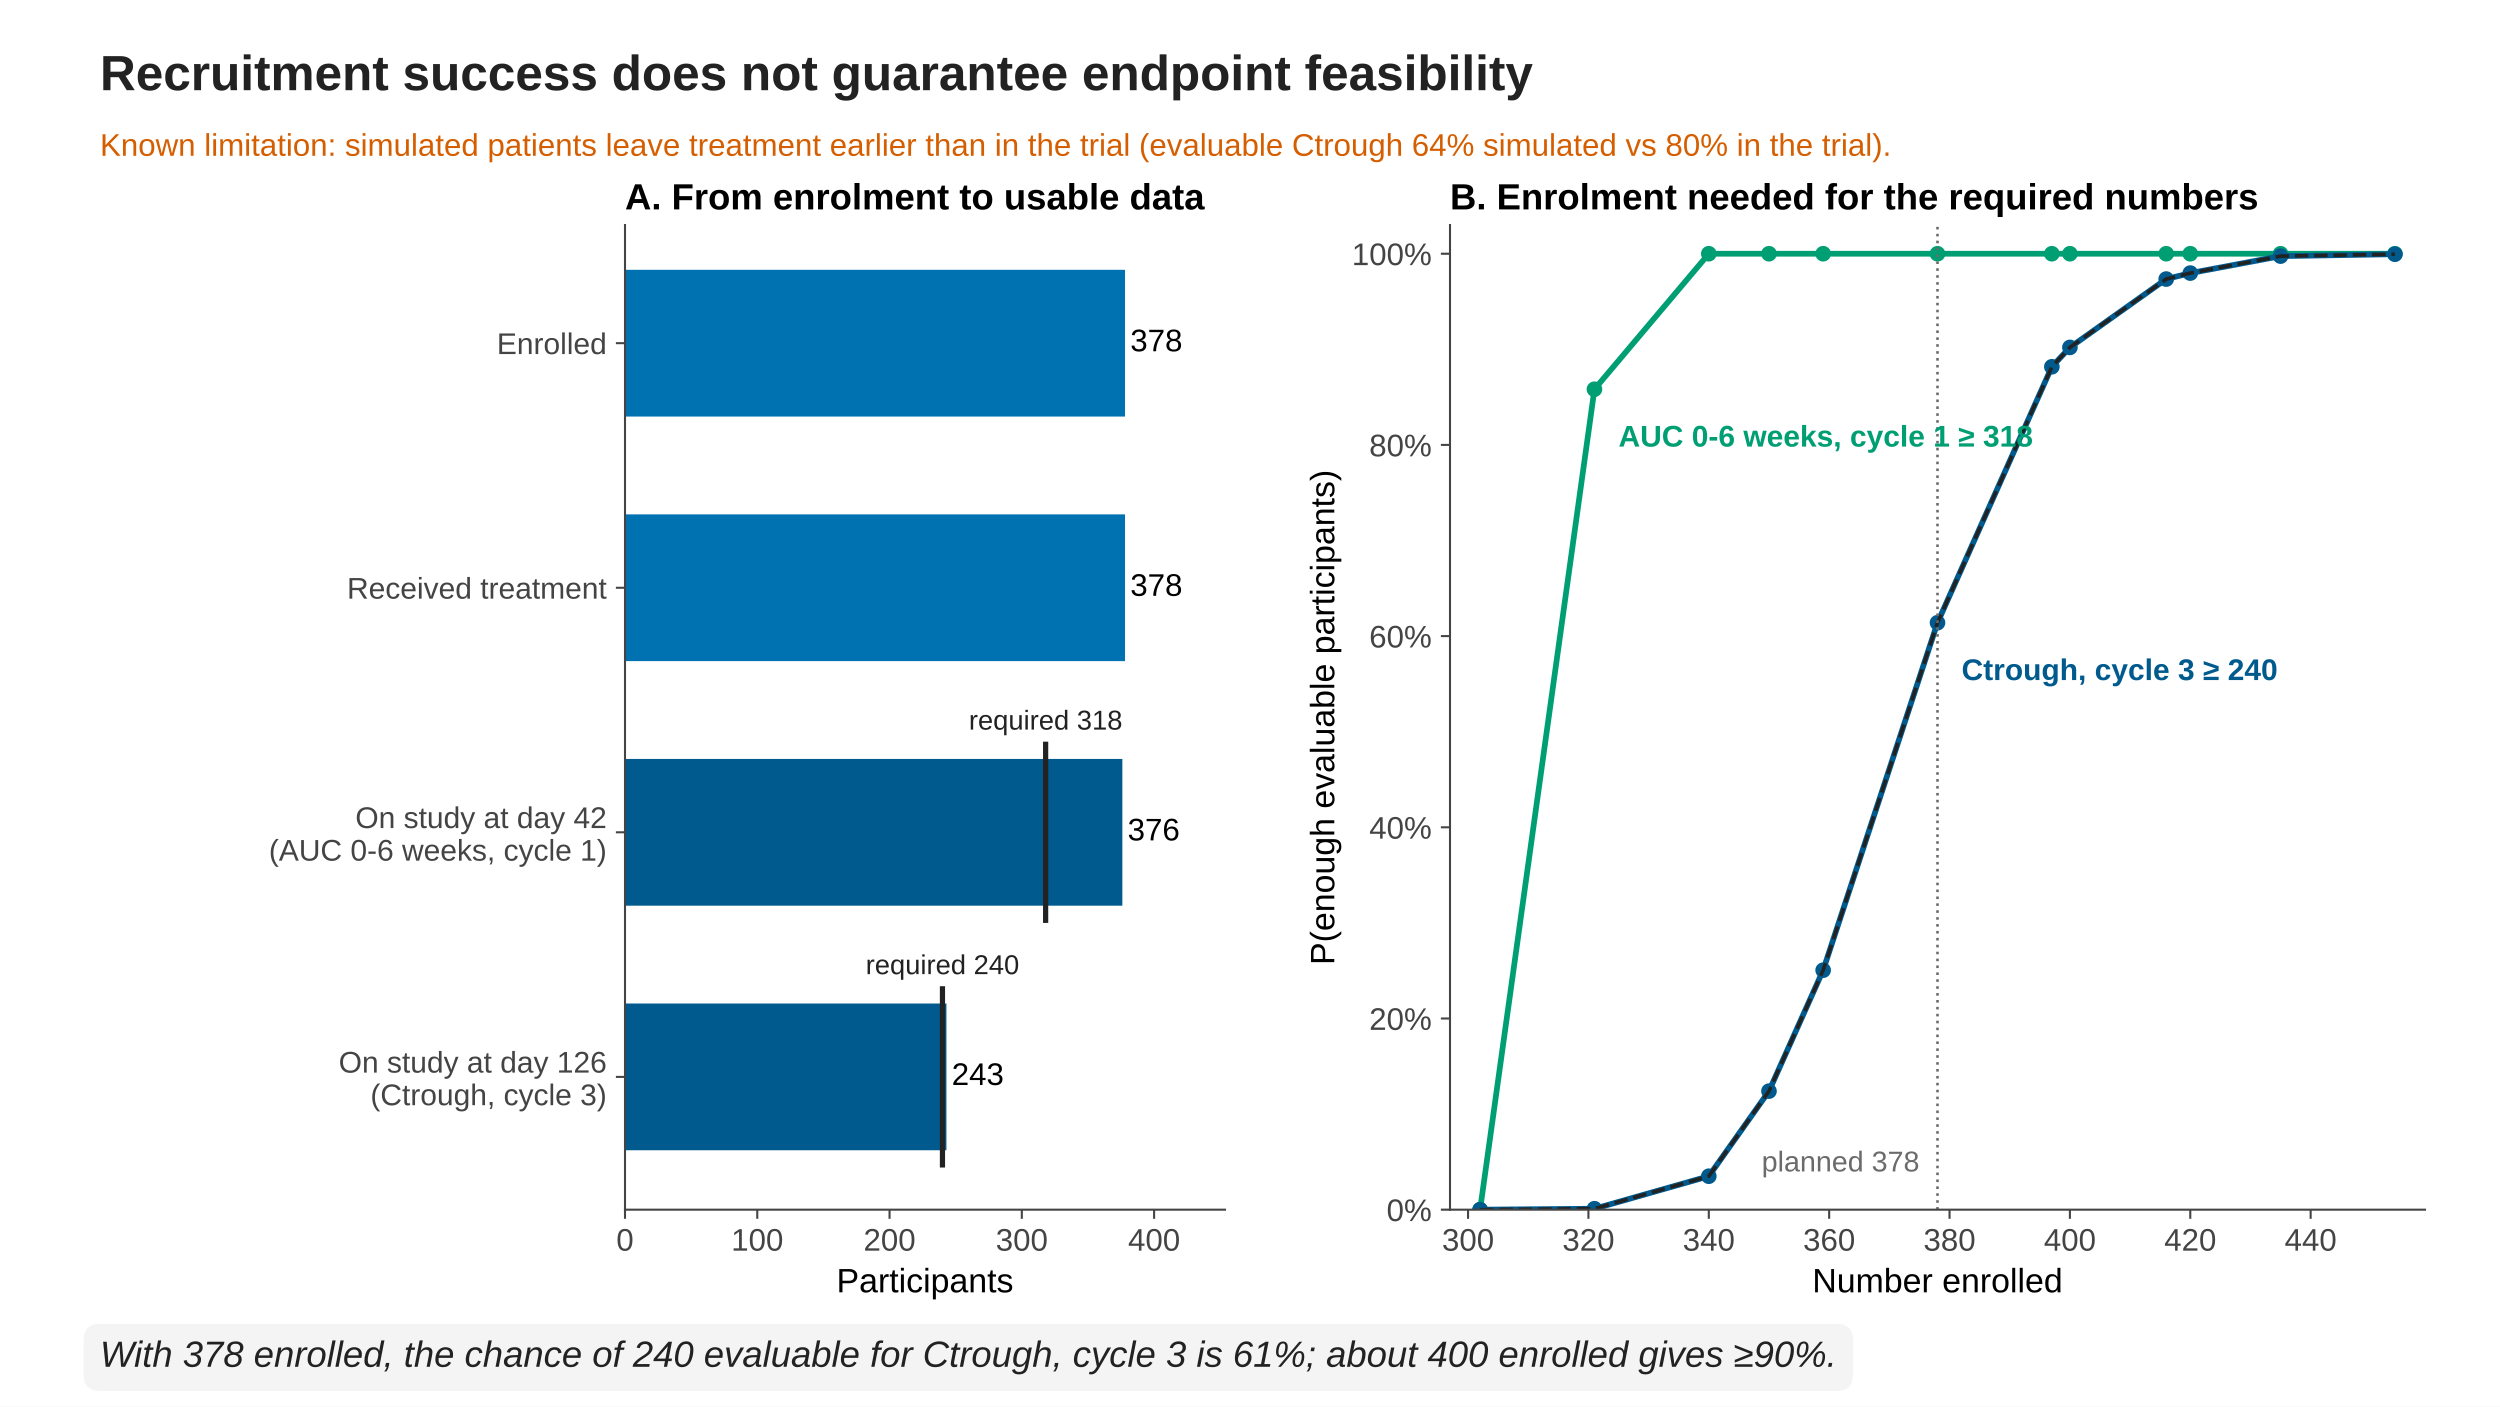
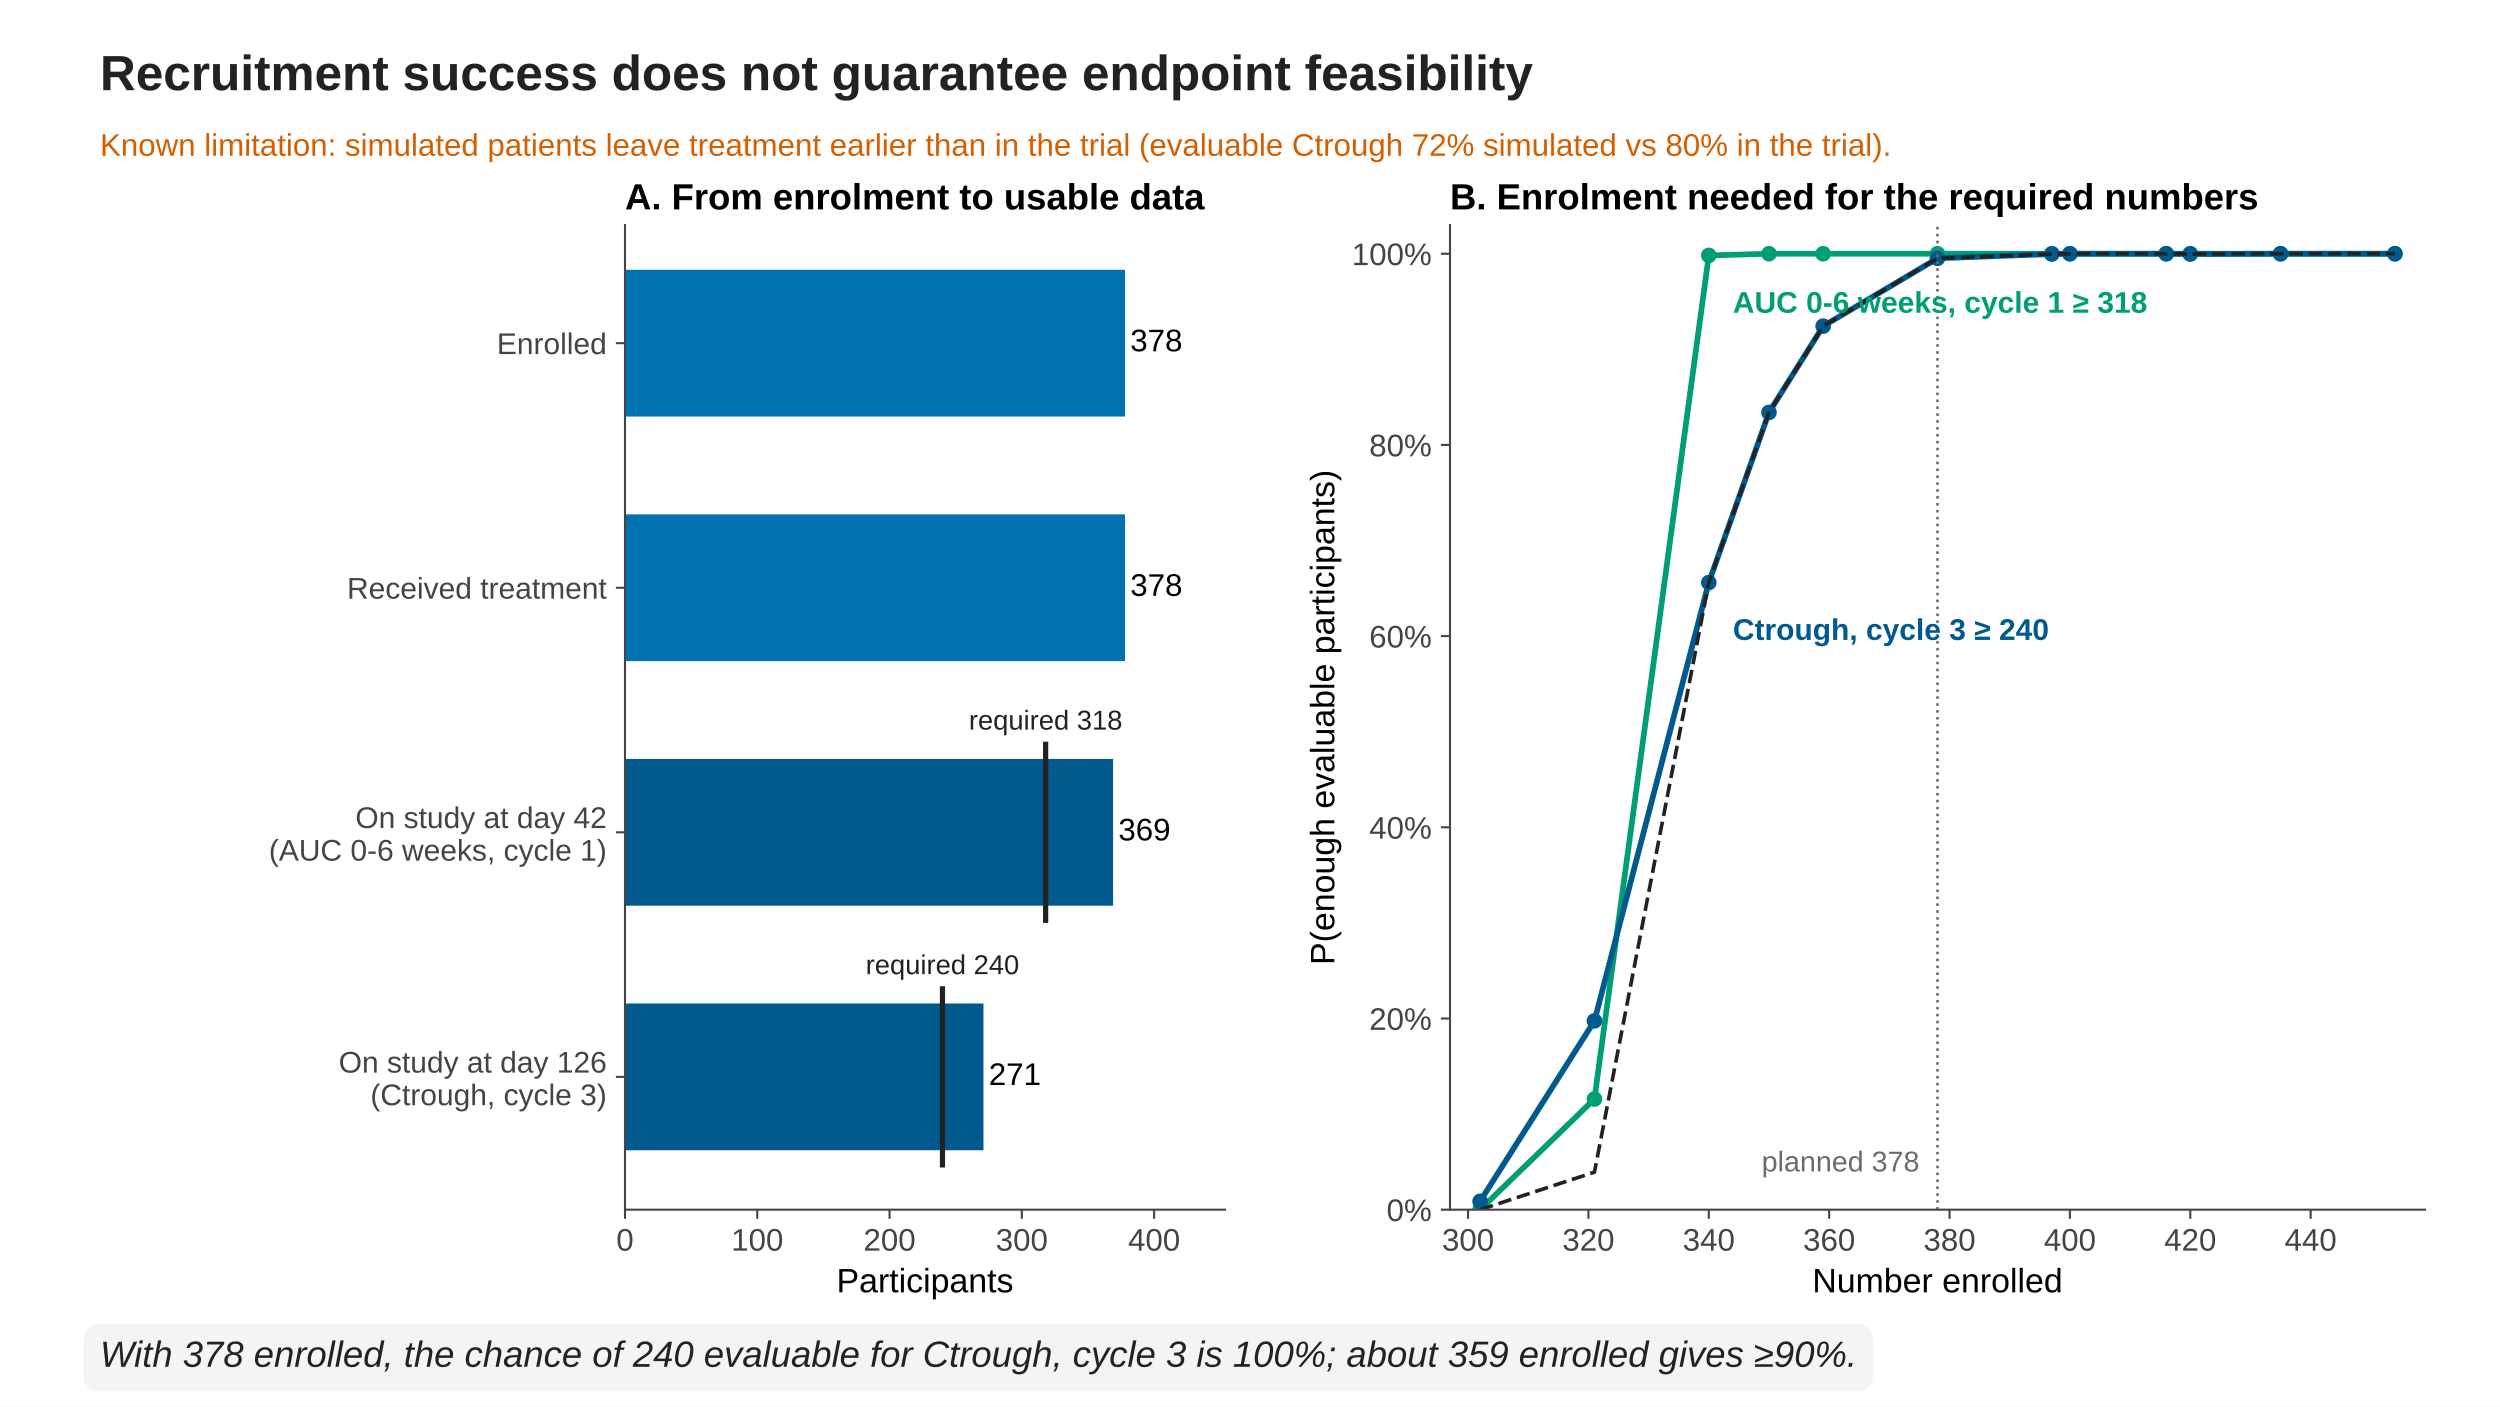
<svg xmlns="http://www.w3.org/2000/svg" xmlns:xlink="http://www.w3.org/1999/xlink" width="959.76pt" height="540pt" viewBox="0 0 959.76 540" version="1.1">
  <defs>
    <style type="text/css">*{stroke-linejoin: round; stroke-linecap: butt}</style>
  </defs>
  <g id="figure_1">
    <g id="patch_1">
      <path d="M 0 540  L 959.76 540  L 959.76 0  L 0 0  z " style="fill: #ffffff" />
    </g>
    <g id="axes_1">
      <g id="patch_2">
        <path d="M 239.94 464.4  L 470.282 464.4  L 470.282 86.4  L 239.94 86.4  z " style="fill: #ffffff" />
      </g>
      <g id="patch_3">
-         <path d="M 239.94 159.916  L 431.892 159.916  L 431.892 103.582  L 239.94 103.582  z " clip-path="url(#pa95bc70809)" style="fill: #0072b2" />
+         <path d="M 239.94 159.916  L 431.892 159.916  L 431.892 103.582  L 239.94 103.582  z " clip-path="url(#pb36c284910)" style="fill: #0072b2" />
      </g>
      <g id="patch_4">
-         <path d="M 239.94 253.805  L 431.892 253.805  L 431.892 197.472  L 239.94 197.472  z " clip-path="url(#pa95bc70809)" style="fill: #0072b2" />
+         <path d="M 239.94 253.805  L 431.892 253.805  L 431.892 197.472  L 239.94 197.472  z " clip-path="url(#pb36c284910)" style="fill: #0072b2" />
      </g>
      <g id="patch_5">
-         <path d="M 239.94 347.695  L 430.876 347.695  L 430.876 291.361  L 239.94 291.361  z " clip-path="url(#pa95bc70809)" style="fill: #005a8d" />
+         <path d="M 239.94 347.695  L 427.322 347.695  L 427.322 291.361  L 239.94 291.361  z " clip-path="url(#pb36c284910)" style="fill: #005a8d" />
      </g>
      <g id="patch_6">
-         <path d="M 239.94 441.585  L 363.338 441.585  L 363.338 385.251  L 239.94 385.251  z " clip-path="url(#pa95bc70809)" style="fill: #005a8d" />
+         <path d="M 239.94 441.585  L 377.556 441.585  L 377.556 385.251  L 239.94 385.251  z " clip-path="url(#pb36c284910)" style="fill: #005a8d" />
      </g>
      <g id="matplotlib.axis_1">
        <g id="xtick_1">
          <g id="line2d_1">
            <defs>
-               <path id="m9d2cba91a3" d="M 0 0  L 0 3.5  " style="stroke: #444444; stroke-width: 0.8" />
+               <path id="me955a61b48" d="M 0 0  L 0 3.5  " style="stroke: #444444; stroke-width: 0.8" />
            </defs>
            <g>
-               <use xlink:href="#m9d2cba91a3" x="239.94" y="464.4" style="fill: #444444; stroke: #444444; stroke-width: 0.8" />
+               <use xlink:href="#me955a61b48" x="239.94" y="464.4" style="fill: #444444; stroke: #444444; stroke-width: 0.8" />
            </g>
          </g>
          <g id="text_1">
            <text style="font-size: 12px; font-family: 'Arial'; text-anchor: middle; fill: #444444" x="239.94" y="480.136" transform="rotate(-0 239.94 480.1363)">0</text>
          </g>
        </g>
        <g id="xtick_2">
          <g id="line2d_2">
            <g>
-               <use xlink:href="#m9d2cba91a3" x="290.721" y="464.4" style="fill: #444444; stroke: #444444; stroke-width: 0.8" />
+               <use xlink:href="#me955a61b48" x="290.721" y="464.4" style="fill: #444444; stroke: #444444; stroke-width: 0.8" />
            </g>
          </g>
          <g id="text_2">
            <text style="font-size: 12px; font-family: 'Arial'; text-anchor: middle; fill: #444444" x="290.721" y="480.136" transform="rotate(-0 290.721 480.1363)">100</text>
          </g>
        </g>
        <g id="xtick_3">
          <g id="line2d_3">
            <g>
-               <use xlink:href="#m9d2cba91a3" x="341.502" y="464.4" style="fill: #444444; stroke: #444444; stroke-width: 0.8" />
+               <use xlink:href="#me955a61b48" x="341.502" y="464.4" style="fill: #444444; stroke: #444444; stroke-width: 0.8" />
            </g>
          </g>
          <g id="text_3">
            <text style="font-size: 12px; font-family: 'Arial'; text-anchor: middle; fill: #444444" x="341.502" y="480.136" transform="rotate(-0 341.5019 480.1363)">200</text>
          </g>
        </g>
        <g id="xtick_4">
          <g id="line2d_4">
            <g>
-               <use xlink:href="#m9d2cba91a3" x="392.283" y="464.4" style="fill: #444444; stroke: #444444; stroke-width: 0.8" />
+               <use xlink:href="#me955a61b48" x="392.283" y="464.4" style="fill: #444444; stroke: #444444; stroke-width: 0.8" />
            </g>
          </g>
          <g id="text_4">
            <text style="font-size: 12px; font-family: 'Arial'; text-anchor: middle; fill: #444444" x="392.283" y="480.136" transform="rotate(-0 392.2829 480.1363)">300</text>
          </g>
        </g>
        <g id="xtick_5">
          <g id="line2d_5">
            <g>
-               <use xlink:href="#m9d2cba91a3" x="443.064" y="464.4" style="fill: #444444; stroke: #444444; stroke-width: 0.8" />
+               <use xlink:href="#me955a61b48" x="443.064" y="464.4" style="fill: #444444; stroke: #444444; stroke-width: 0.8" />
            </g>
          </g>
          <g id="text_5">
            <text style="font-size: 12px; font-family: 'Arial'; text-anchor: middle; fill: #444444" x="443.064" y="480.136" transform="rotate(-0 443.0638 480.1363)">400</text>
          </g>
        </g>
        <g id="text_6">
          <text style="font-size: 13px; font-family: 'Arial'; text-anchor: middle" x="355.111" y="496.126" transform="rotate(-0 355.1112 496.1261)">Participants</text>
        </g>
      </g>
      <g id="matplotlib.axis_2">
        <g id="ytick_1">
          <g id="line2d_6">
            <defs>
-               <path id="me97eac99ec" d="M 0 0  L -3.5 0  " style="stroke: #444444; stroke-width: 0.8" />
+               <path id="mdbe116f9b6" d="M 0 0  L -3.5 0  " style="stroke: #444444; stroke-width: 0.8" />
            </defs>
            <g>
-               <use xlink:href="#me97eac99ec" x="239.94" y="131.749" style="fill: #444444; stroke: #444444; stroke-width: 0.8" />
+               <use xlink:href="#mdbe116f9b6" x="239.94" y="131.749" style="fill: #444444; stroke: #444444; stroke-width: 0.8" />
            </g>
          </g>
          <g id="text_7">
            <text style="font-size: 11.5px; font-family: 'Arial'; text-anchor: end; fill: #444444" x="232.94" y="135.935" transform="rotate(-0 232.94 135.9349)">Enrolled</text>
          </g>
        </g>
        <g id="ytick_2">
          <g id="line2d_7">
            <g>
-               <use xlink:href="#me97eac99ec" x="239.94" y="225.638" style="fill: #444444; stroke: #444444; stroke-width: 0.8" />
+               <use xlink:href="#mdbe116f9b6" x="239.94" y="225.638" style="fill: #444444; stroke: #444444; stroke-width: 0.8" />
            </g>
          </g>
          <g id="text_8">
            <text style="font-size: 11.5px; font-family: 'Arial'; text-anchor: end; fill: #444444" x="232.94" y="229.825" transform="rotate(-0 232.94 229.8246)">Received treatment</text>
          </g>
        </g>
        <g id="ytick_3">
          <g id="line2d_8">
            <g>
-               <use xlink:href="#me97eac99ec" x="239.94" y="319.528" style="fill: #444444; stroke: #444444; stroke-width: 0.8" />
+               <use xlink:href="#mdbe116f9b6" x="239.94" y="319.528" style="fill: #444444; stroke: #444444; stroke-width: 0.8" />
            </g>
          </g>
          <g id="text_9">
            <text style="font-size: 11.5px; font-family: 'Arial'; fill: #444444" transform="translate(136.4155 317.8903)">On study at day 42</text>
            <text style="font-size: 11.5px; font-family: 'Arial'; fill: #444444" transform="translate(103.2164 330.4068)">(AUC 0-6 weeks, cycle 1)</text>
          </g>
        </g>
        <g id="ytick_4">
          <g id="line2d_9">
            <g>
-               <use xlink:href="#me97eac99ec" x="239.94" y="413.418" style="fill: #444444; stroke: #444444; stroke-width: 0.8" />
+               <use xlink:href="#mdbe116f9b6" x="239.94" y="413.418" style="fill: #444444; stroke: #444444; stroke-width: 0.8" />
            </g>
          </g>
          <g id="text_10">
            <text style="font-size: 11.5px; font-family: 'Arial'; fill: #444444" transform="translate(130.0204 411.78)">On study at day 126</text>
            <text style="font-size: 11.5px; font-family: 'Arial'; fill: #444444" transform="translate(142.1924 424.2966)">(Ctrough, cycle 3)</text>
          </g>
        </g>
      </g>
      <g id="line2d_10">
-         <path d="M 401.423 353.328  L 401.423 285.728  " clip-path="url(#pa95bc70809)" style="fill: none; stroke: #222222; stroke-width: 2; stroke-linecap: square" />
+         <path d="M 401.423 353.328  L 401.423 285.728  " clip-path="url(#pb36c284910)" style="fill: none; stroke: #222222; stroke-width: 2; stroke-linecap: square" />
      </g>
      <g id="line2d_11">
-         <path d="M 361.814 447.218  L 361.814 379.618  " clip-path="url(#pa95bc70809)" style="fill: none; stroke: #222222; stroke-width: 2; stroke-linecap: square" />
+         <path d="M 361.814 447.218  L 361.814 379.618  " clip-path="url(#pb36c284910)" style="fill: none; stroke: #222222; stroke-width: 2; stroke-linecap: square" />
      </g>
      <g id="patch_7">
        <path d="M 239.94 464.4  L 239.94 86.4  " style="fill: none; stroke: #444444; stroke-width: 0.8; stroke-linejoin: miter; stroke-linecap: square" />
      </g>
      <g id="patch_8">
        <path d="M 239.94 464.4  L 470.282 464.4  " style="fill: none; stroke: #444444; stroke-width: 0.8; stroke-linejoin: miter; stroke-linecap: square" />
      </g>
      <g id="text_11">
        <text style="font-size: 12px; font-family: 'Arial'; text-anchor: start" x="433.923" y="134.854" transform="rotate(-0 433.9232 134.8542)">378</text>
      </g>
      <g id="text_12">
        <text style="font-size: 12px; font-family: 'Arial'; text-anchor: start" x="433.923" y="228.744" transform="rotate(-0 433.9232 228.7439)">378</text>
      </g>
      <g id="text_13">
-         <text style="font-size: 12px; font-family: 'Arial'; text-anchor: start" x="432.908" y="322.634" transform="rotate(-0 432.9076 322.6336)">376</text>
+         <text style="font-size: 12px; font-family: 'Arial'; text-anchor: start" x="429.353" y="322.634" transform="rotate(-0 429.353 322.6336)">369</text>
      </g>
      <g id="text_14">
-         <text style="font-size: 12px; font-family: 'Arial'; text-anchor: start" x="365.369" y="416.523" transform="rotate(-0 365.369 416.5234)">243</text>
+         <text style="font-size: 12px; font-family: 'Arial'; text-anchor: start" x="379.588" y="416.523" transform="rotate(-0 379.5876 416.5234)">271</text>
      </g>
      <g id="text_15">
        <text style="font-size: 10.5px; font-family: 'Arial'; text-anchor: middle; fill: #222222" x="401.423" y="280.094" transform="rotate(-0 401.4234 280.0945)">required 318</text>
      </g>
      <g id="text_16">
        <text style="font-size: 10.5px; font-family: 'Arial'; text-anchor: middle; fill: #222222" x="361.814" y="373.984" transform="rotate(-0 361.8143 373.9842)">required 240</text>
      </g>
      <g id="text_17">
        <text style="font-weight: 700; font-size: 14px; font-family: 'Arial'; text-anchor: start" x="239.94" y="80.4" transform="rotate(-0 239.94 80.4)">A. From enrolment to usable data</text>
      </g>
    </g>
    <g id="axes_2">
      <g id="patch_9">
        <path d="M 556.661 464.4  L 930.967 464.4  L 930.967 86.4  L 556.661 86.4  z " style="fill: #ffffff" />
      </g>
      <g id="matplotlib.axis_3">
        <g id="xtick_6">
          <g id="line2d_12">
            <g>
-               <use xlink:href="#m9d2cba91a3" x="563.592" y="464.4" style="fill: #444444; stroke: #444444; stroke-width: 0.8" />
+               <use xlink:href="#me955a61b48" x="563.592" y="464.4" style="fill: #444444; stroke: #444444; stroke-width: 0.8" />
            </g>
          </g>
          <g id="text_18">
            <text style="font-size: 12px; font-family: 'Arial'; text-anchor: middle; fill: #444444" x="563.592" y="480.136" transform="rotate(-0 563.5924 480.1363)">300</text>
          </g>
        </g>
        <g id="xtick_7">
          <g id="line2d_13">
            <g>
-               <use xlink:href="#m9d2cba91a3" x="609.803" y="464.4" style="fill: #444444; stroke: #444444; stroke-width: 0.8" />
+               <use xlink:href="#me955a61b48" x="609.803" y="464.4" style="fill: #444444; stroke: #444444; stroke-width: 0.8" />
            </g>
          </g>
          <g id="text_19">
            <text style="font-size: 12px; font-family: 'Arial'; text-anchor: middle; fill: #444444" x="609.803" y="480.136" transform="rotate(-0 609.8031 480.1363)">320</text>
          </g>
        </g>
        <g id="xtick_8">
          <g id="line2d_14">
            <g>
-               <use xlink:href="#m9d2cba91a3" x="656.014" y="464.4" style="fill: #444444; stroke: #444444; stroke-width: 0.8" />
+               <use xlink:href="#me955a61b48" x="656.014" y="464.4" style="fill: #444444; stroke: #444444; stroke-width: 0.8" />
            </g>
          </g>
          <g id="text_20">
            <text style="font-size: 12px; font-family: 'Arial'; text-anchor: middle; fill: #444444" x="656.014" y="480.136" transform="rotate(-0 656.0137 480.1363)">340</text>
          </g>
        </g>
        <g id="xtick_9">
          <g id="line2d_15">
            <g>
-               <use xlink:href="#m9d2cba91a3" x="702.224" y="464.4" style="fill: #444444; stroke: #444444; stroke-width: 0.8" />
+               <use xlink:href="#me955a61b48" x="702.224" y="464.4" style="fill: #444444; stroke: #444444; stroke-width: 0.8" />
            </g>
          </g>
          <g id="text_21">
            <text style="font-size: 12px; font-family: 'Arial'; text-anchor: middle; fill: #444444" x="702.224" y="480.136" transform="rotate(-0 702.2244 480.1363)">360</text>
          </g>
        </g>
        <g id="xtick_10">
          <g id="line2d_16">
            <g>
-               <use xlink:href="#m9d2cba91a3" x="748.435" y="464.4" style="fill: #444444; stroke: #444444; stroke-width: 0.8" />
+               <use xlink:href="#me955a61b48" x="748.435" y="464.4" style="fill: #444444; stroke: #444444; stroke-width: 0.8" />
            </g>
          </g>
          <g id="text_22">
            <text style="font-size: 12px; font-family: 'Arial'; text-anchor: middle; fill: #444444" x="748.435" y="480.136" transform="rotate(-0 748.4351 480.1363)">380</text>
          </g>
        </g>
        <g id="xtick_11">
          <g id="line2d_17">
            <g>
-               <use xlink:href="#m9d2cba91a3" x="794.646" y="464.4" style="fill: #444444; stroke: #444444; stroke-width: 0.8" />
+               <use xlink:href="#me955a61b48" x="794.646" y="464.4" style="fill: #444444; stroke: #444444; stroke-width: 0.8" />
            </g>
          </g>
          <g id="text_23">
            <text style="font-size: 12px; font-family: 'Arial'; text-anchor: middle; fill: #444444" x="794.646" y="480.136" transform="rotate(-0 794.6457 480.1363)">400</text>
          </g>
        </g>
        <g id="xtick_12">
          <g id="line2d_18">
            <g>
-               <use xlink:href="#m9d2cba91a3" x="840.856" y="464.4" style="fill: #444444; stroke: #444444; stroke-width: 0.8" />
+               <use xlink:href="#me955a61b48" x="840.856" y="464.4" style="fill: #444444; stroke: #444444; stroke-width: 0.8" />
            </g>
          </g>
          <g id="text_24">
            <text style="font-size: 12px; font-family: 'Arial'; text-anchor: middle; fill: #444444" x="840.856" y="480.136" transform="rotate(-0 840.8564 480.1363)">420</text>
          </g>
        </g>
        <g id="xtick_13">
          <g id="line2d_19">
            <g>
-               <use xlink:href="#m9d2cba91a3" x="887.067" y="464.4" style="fill: #444444; stroke: #444444; stroke-width: 0.8" />
+               <use xlink:href="#me955a61b48" x="887.067" y="464.4" style="fill: #444444; stroke: #444444; stroke-width: 0.8" />
            </g>
          </g>
          <g id="text_25">
            <text style="font-size: 12px; font-family: 'Arial'; text-anchor: middle; fill: #444444" x="887.067" y="480.136" transform="rotate(-0 887.0671 480.1363)">440</text>
          </g>
        </g>
        <g id="text_26">
          <text style="font-size: 13px; font-family: 'Arial'; text-anchor: middle" x="743.814" y="496.126" transform="rotate(-0 743.814 496.1261)">Number enrolled</text>
        </g>
      </g>
      <g id="matplotlib.axis_4">
        <g id="ytick_5">
          <g id="line2d_20">
            <g>
-               <use xlink:href="#me97eac99ec" x="556.661" y="464.4" style="fill: #444444; stroke: #444444; stroke-width: 0.8" />
+               <use xlink:href="#mdbe116f9b6" x="556.661" y="464.4" style="fill: #444444; stroke: #444444; stroke-width: 0.8" />
            </g>
          </g>
          <g id="text_27">
            <text style="font-size: 12px; font-family: 'Arial'; text-anchor: end; fill: #444444" x="549.661" y="468.768" transform="rotate(-0 549.6608 468.7682)">0%</text>
          </g>
        </g>
        <g id="ytick_6">
          <g id="line2d_21">
            <g>
-               <use xlink:href="#me97eac99ec" x="556.661" y="391.002" style="fill: #444444; stroke: #444444; stroke-width: 0.8" />
+               <use xlink:href="#mdbe116f9b6" x="556.661" y="391.002" style="fill: #444444; stroke: #444444; stroke-width: 0.8" />
            </g>
          </g>
          <g id="text_28">
            <text style="font-size: 12px; font-family: 'Arial'; text-anchor: end; fill: #444444" x="549.661" y="395.37" transform="rotate(-0 549.6608 395.3701)">20%</text>
          </g>
        </g>
        <g id="ytick_7">
          <g id="line2d_22">
            <g>
-               <use xlink:href="#me97eac99ec" x="556.661" y="317.604" style="fill: #444444; stroke: #444444; stroke-width: 0.8" />
+               <use xlink:href="#mdbe116f9b6" x="556.661" y="317.604" style="fill: #444444; stroke: #444444; stroke-width: 0.8" />
            </g>
          </g>
          <g id="text_29">
            <text style="font-size: 12px; font-family: 'Arial'; text-anchor: end; fill: #444444" x="549.661" y="321.972" transform="rotate(-0 549.6608 321.972)">40%</text>
          </g>
        </g>
        <g id="ytick_8">
          <g id="line2d_23">
            <g>
-               <use xlink:href="#me97eac99ec" x="556.661" y="244.206" style="fill: #444444; stroke: #444444; stroke-width: 0.8" />
+               <use xlink:href="#mdbe116f9b6" x="556.661" y="244.206" style="fill: #444444; stroke: #444444; stroke-width: 0.8" />
            </g>
          </g>
          <g id="text_30">
            <text style="font-size: 12px; font-family: 'Arial'; text-anchor: end; fill: #444444" x="549.661" y="248.574" transform="rotate(-0 549.6608 248.574)">60%</text>
          </g>
        </g>
        <g id="ytick_9">
          <g id="line2d_24">
            <g>
-               <use xlink:href="#me97eac99ec" x="556.661" y="170.808" style="fill: #444444; stroke: #444444; stroke-width: 0.8" />
+               <use xlink:href="#mdbe116f9b6" x="556.661" y="170.808" style="fill: #444444; stroke: #444444; stroke-width: 0.8" />
            </g>
          </g>
          <g id="text_31">
            <text style="font-size: 12px; font-family: 'Arial'; text-anchor: end; fill: #444444" x="549.661" y="175.176" transform="rotate(-0 549.6608 175.1759)">80%</text>
          </g>
        </g>
        <g id="ytick_10">
          <g id="line2d_25">
            <g>
-               <use xlink:href="#me97eac99ec" x="556.661" y="97.41" style="fill: #444444; stroke: #444444; stroke-width: 0.8" />
+               <use xlink:href="#mdbe116f9b6" x="556.661" y="97.41" style="fill: #444444; stroke: #444444; stroke-width: 0.8" />
            </g>
          </g>
          <g id="text_32">
            <text style="font-size: 12px; font-family: 'Arial'; text-anchor: end; fill: #444444" x="549.661" y="101.778" transform="rotate(-0 549.6608 101.7779)">100%</text>
          </g>
        </g>
        <g id="text_33">
          <text style="font-size: 13px; font-family: 'Arial'; text-anchor: middle" x="512.235" y="275.4" transform="rotate(-90 512.2347 275.4)">P(enough evaluable participants)</text>
        </g>
      </g>
      <g id="line2d_26">
-         <path d="M 568.213 464.4  L 612.114 149.431  L 656.014 97.41  L 679.119 97.41  L 699.914 97.41  L 743.814 97.41  L 787.714 97.41  L 794.646 97.41  L 831.614 97.41  L 840.856 97.41  L 875.514 97.41  L 919.415 97.41  " clip-path="url(#p0207e78e39)" style="fill: none; stroke: #009e73; stroke-width: 2.2; stroke-linecap: square" />
+         <path d="M 568.213 464.4  L 612.114 421.921  L 656.014 98.052  L 679.119 97.41  L 699.914 97.41  L 743.814 97.41  L 787.714 97.41  L 794.646 97.41  L 831.614 97.41  L 840.856 97.41  L 875.514 97.41  L 919.415 97.41  " clip-path="url(#p73edc4cc82)" style="fill: none; stroke: #009e73; stroke-width: 2.2; stroke-linecap: square" />
        <defs>
-           <path id="ma06a470b9c" d="M 0 2.5  C 0.663 2.5 1.299 2.237 1.768 1.768  C 2.237 1.299 2.5 0.663 2.5 0  C 2.5 -0.663 2.237 -1.299 1.768 -1.768  C 1.299 -2.237 0.663 -2.5 0 -2.5  C -0.663 -2.5 -1.299 -2.237 -1.768 -1.768  C -2.237 -1.299 -2.5 -0.663 -2.5 0  C -2.5 0.663 -2.237 1.299 -1.768 1.768  C -1.299 2.237 -0.663 2.5 0 2.5  z " style="stroke: #009e73" />
+           <path id="m14a927fae9" d="M 0 2.5  C 0.663 2.5 1.299 2.237 1.768 1.768  C 2.237 1.299 2.5 0.663 2.5 0  C 2.5 -0.663 2.237 -1.299 1.768 -1.768  C 1.299 -2.237 0.663 -2.5 0 -2.5  C -0.663 -2.5 -1.299 -2.237 -1.768 -1.768  C -2.237 -1.299 -2.5 -0.663 -2.5 0  C -2.5 0.663 -2.237 1.299 -1.768 1.768  C -1.299 2.237 -0.663 2.5 0 2.5  z " style="stroke: #009e73" />
        </defs>
-         <g clip-path="url(#p0207e78e39)">
-           <use xlink:href="#ma06a470b9c" x="568.213" y="464.4" style="fill: #009e73; stroke: #009e73" />
-           <use xlink:href="#ma06a470b9c" x="612.114" y="149.431" style="fill: #009e73; stroke: #009e73" />
-           <use xlink:href="#ma06a470b9c" x="656.014" y="97.41" style="fill: #009e73; stroke: #009e73" />
-           <use xlink:href="#ma06a470b9c" x="679.119" y="97.41" style="fill: #009e73; stroke: #009e73" />
-           <use xlink:href="#ma06a470b9c" x="699.914" y="97.41" style="fill: #009e73; stroke: #009e73" />
-           <use xlink:href="#ma06a470b9c" x="743.814" y="97.41" style="fill: #009e73; stroke: #009e73" />
-           <use xlink:href="#ma06a470b9c" x="787.714" y="97.41" style="fill: #009e73; stroke: #009e73" />
-           <use xlink:href="#ma06a470b9c" x="794.646" y="97.41" style="fill: #009e73; stroke: #009e73" />
-           <use xlink:href="#ma06a470b9c" x="831.614" y="97.41" style="fill: #009e73; stroke: #009e73" />
-           <use xlink:href="#ma06a470b9c" x="840.856" y="97.41" style="fill: #009e73; stroke: #009e73" />
-           <use xlink:href="#ma06a470b9c" x="875.514" y="97.41" style="fill: #009e73; stroke: #009e73" />
-           <use xlink:href="#ma06a470b9c" x="919.415" y="97.41" style="fill: #009e73; stroke: #009e73" />
+         <g clip-path="url(#p73edc4cc82)">
+           <use xlink:href="#m14a927fae9" x="568.213" y="464.4" style="fill: #009e73; stroke: #009e73" />
+           <use xlink:href="#m14a927fae9" x="612.114" y="421.921" style="fill: #009e73; stroke: #009e73" />
+           <use xlink:href="#m14a927fae9" x="656.014" y="98.052" style="fill: #009e73; stroke: #009e73" />
+           <use xlink:href="#m14a927fae9" x="679.119" y="97.41" style="fill: #009e73; stroke: #009e73" />
+           <use xlink:href="#m14a927fae9" x="699.914" y="97.41" style="fill: #009e73; stroke: #009e73" />
+           <use xlink:href="#m14a927fae9" x="743.814" y="97.41" style="fill: #009e73; stroke: #009e73" />
+           <use xlink:href="#m14a927fae9" x="787.714" y="97.41" style="fill: #009e73; stroke: #009e73" />
+           <use xlink:href="#m14a927fae9" x="794.646" y="97.41" style="fill: #009e73; stroke: #009e73" />
+           <use xlink:href="#m14a927fae9" x="831.614" y="97.41" style="fill: #009e73; stroke: #009e73" />
+           <use xlink:href="#m14a927fae9" x="840.856" y="97.41" style="fill: #009e73; stroke: #009e73" />
+           <use xlink:href="#m14a927fae9" x="875.514" y="97.41" style="fill: #009e73; stroke: #009e73" />
+           <use xlink:href="#m14a927fae9" x="919.415" y="97.41" style="fill: #009e73; stroke: #009e73" />
        </g>
      </g>
      <g id="line2d_27">
-         <path d="M 568.213 464.4  L 612.114 464.033  L 656.014 451.555  L 679.119 418.893  L 699.914 372.469  L 743.814 239.068  L 787.714 140.806  L 794.646 133.375  L 831.614 107.135  L 840.856 104.841  L 875.514 98.327  L 919.415 97.593  " clip-path="url(#p0207e78e39)" style="fill: none; stroke: #005a8d; stroke-width: 2.2; stroke-linecap: square" />
+         <path d="M 568.213 461.189  L 612.114 391.919  L 656.014 223.654  L 679.119 158.33  L 699.914 125.209  L 743.814 99.153  L 787.714 97.501  L 794.646 97.41  L 831.614 97.41  L 840.856 97.501  L 875.514 97.41  L 919.415 97.41  " clip-path="url(#p73edc4cc82)" style="fill: none; stroke: #005a8d; stroke-width: 2.2; stroke-linecap: square" />
        <defs>
-           <path id="mba7644befd" d="M 0 2.5  C 0.663 2.5 1.299 2.237 1.768 1.768  C 2.237 1.299 2.5 0.663 2.5 0  C 2.5 -0.663 2.237 -1.299 1.768 -1.768  C 1.299 -2.237 0.663 -2.5 0 -2.5  C -0.663 -2.5 -1.299 -2.237 -1.768 -1.768  C -2.237 -1.299 -2.5 -0.663 -2.5 0  C -2.5 0.663 -2.237 1.299 -1.768 1.768  C -1.299 2.237 -0.663 2.5 0 2.5  z " style="stroke: #005a8d" />
+           <path id="m4010ea9476" d="M 0 2.5  C 0.663 2.5 1.299 2.237 1.768 1.768  C 2.237 1.299 2.5 0.663 2.5 0  C 2.5 -0.663 2.237 -1.299 1.768 -1.768  C 1.299 -2.237 0.663 -2.5 0 -2.5  C -0.663 -2.5 -1.299 -2.237 -1.768 -1.768  C -2.237 -1.299 -2.5 -0.663 -2.5 0  C -2.5 0.663 -2.237 1.299 -1.768 1.768  C -1.299 2.237 -0.663 2.5 0 2.5  z " style="stroke: #005a8d" />
        </defs>
-         <g clip-path="url(#p0207e78e39)">
-           <use xlink:href="#mba7644befd" x="568.213" y="464.4" style="fill: #005a8d; stroke: #005a8d" />
-           <use xlink:href="#mba7644befd" x="612.114" y="464.033" style="fill: #005a8d; stroke: #005a8d" />
-           <use xlink:href="#mba7644befd" x="656.014" y="451.555" style="fill: #005a8d; stroke: #005a8d" />
-           <use xlink:href="#mba7644befd" x="679.119" y="418.893" style="fill: #005a8d; stroke: #005a8d" />
-           <use xlink:href="#mba7644befd" x="699.914" y="372.469" style="fill: #005a8d; stroke: #005a8d" />
-           <use xlink:href="#mba7644befd" x="743.814" y="239.068" style="fill: #005a8d; stroke: #005a8d" />
-           <use xlink:href="#mba7644befd" x="787.714" y="140.806" style="fill: #005a8d; stroke: #005a8d" />
-           <use xlink:href="#mba7644befd" x="794.646" y="133.375" style="fill: #005a8d; stroke: #005a8d" />
-           <use xlink:href="#mba7644befd" x="831.614" y="107.135" style="fill: #005a8d; stroke: #005a8d" />
-           <use xlink:href="#mba7644befd" x="840.856" y="104.841" style="fill: #005a8d; stroke: #005a8d" />
-           <use xlink:href="#mba7644befd" x="875.514" y="98.327" style="fill: #005a8d; stroke: #005a8d" />
-           <use xlink:href="#mba7644befd" x="919.415" y="97.593" style="fill: #005a8d; stroke: #005a8d" />
+         <g clip-path="url(#p73edc4cc82)">
+           <use xlink:href="#m4010ea9476" x="568.213" y="461.189" style="fill: #005a8d; stroke: #005a8d" />
+           <use xlink:href="#m4010ea9476" x="612.114" y="391.919" style="fill: #005a8d; stroke: #005a8d" />
+           <use xlink:href="#m4010ea9476" x="656.014" y="223.654" style="fill: #005a8d; stroke: #005a8d" />
+           <use xlink:href="#m4010ea9476" x="679.119" y="158.33" style="fill: #005a8d; stroke: #005a8d" />
+           <use xlink:href="#m4010ea9476" x="699.914" y="125.209" style="fill: #005a8d; stroke: #005a8d" />
+           <use xlink:href="#m4010ea9476" x="743.814" y="99.153" style="fill: #005a8d; stroke: #005a8d" />
+           <use xlink:href="#m4010ea9476" x="787.714" y="97.501" style="fill: #005a8d; stroke: #005a8d" />
+           <use xlink:href="#m4010ea9476" x="794.646" y="97.41" style="fill: #005a8d; stroke: #005a8d" />
+           <use xlink:href="#m4010ea9476" x="831.614" y="97.41" style="fill: #005a8d; stroke: #005a8d" />
+           <use xlink:href="#m4010ea9476" x="840.856" y="97.501" style="fill: #005a8d; stroke: #005a8d" />
+           <use xlink:href="#m4010ea9476" x="875.514" y="97.41" style="fill: #005a8d; stroke: #005a8d" />
+           <use xlink:href="#m4010ea9476" x="919.415" y="97.41" style="fill: #005a8d; stroke: #005a8d" />
        </g>
      </g>
      <g id="line2d_28">
-         <path d="M 568.213 464.4  L 612.114 464.033  L 656.014 451.555  L 679.119 418.893  L 699.914 372.469  L 743.814 239.068  L 787.714 140.806  L 794.646 133.375  L 831.614 107.135  L 840.856 104.841  L 875.514 98.327  L 919.415 97.593  " clip-path="url(#p0207e78e39)" style="fill: none; stroke-dasharray: 5.18,2.24; stroke-dashoffset: 0; stroke: #222222; stroke-width: 1.4" />
+         <path d="M 568.213 464.4  L 612.114 449.996  L 656.014 223.654  L 679.119 158.33  L 699.914 125.209  L 743.814 99.153  L 787.714 97.501  L 794.646 97.41  L 831.614 97.41  L 840.856 97.501  L 875.514 97.41  L 919.415 97.41  " clip-path="url(#p73edc4cc82)" style="fill: none; stroke-dasharray: 5.18,2.24; stroke-dashoffset: 0; stroke: #222222; stroke-width: 1.4" />
      </g>
      <g id="line2d_29">
-         <path d="M 743.814 464.4  L 743.814 86.4  " clip-path="url(#p0207e78e39)" style="fill: none; stroke-dasharray: 1,1.65; stroke-dashoffset: 0; stroke: #6b6b6b" />
+         <path d="M 743.814 464.4  L 743.814 86.4  " clip-path="url(#p73edc4cc82)" style="fill: none; stroke-dasharray: 1,1.65; stroke-dashoffset: 0; stroke: #6b6b6b" />
      </g>
      <g id="patch_10">
        <path d="M 556.661 464.4  L 556.661 86.4  " style="fill: none; stroke: #444444; stroke-width: 0.8; stroke-linejoin: miter; stroke-linecap: square" />
      </g>
      <g id="patch_11">
        <path d="M 556.661 464.4  L 930.967 464.4  " style="fill: none; stroke: #444444; stroke-width: 0.8; stroke-linejoin: miter; stroke-linecap: square" />
      </g>
      <g id="text_34">
-         <text style="font-weight: 700; font-size: 11.5px; font-family: 'Arial'; text-anchor: start; fill: #009e73" x="621.356" y="171.45" transform="rotate(-0 621.3557 171.45)">AUC 0-6 weeks, cycle 1 ≥ 318</text>
+         <text style="font-weight: 700; font-size: 11.5px; font-family: 'Arial'; text-anchor: start; fill: #009e73" x="665.256" y="120.071" transform="rotate(-0 665.2559 120.0714)">AUC 0-6 weeks, cycle 1 ≥ 318</text>
      </g>
      <g id="text_35">
-         <text style="font-weight: 700; font-size: 11.5px; font-family: 'Arial'; text-anchor: start; fill: #005a8d" x="753.056" y="261.087" transform="rotate(-0 753.0561 261.0874)">Ctrough, cycle 3 ≥ 240</text>
+         <text style="font-weight: 700; font-size: 11.5px; font-family: 'Arial'; text-anchor: start; fill: #005a8d" x="665.256" y="245.674" transform="rotate(-0 665.2559 245.6738)">Ctrough, cycle 3 ≥ 240</text>
      </g>
      <g id="text_36">
        <text style="font-size: 11px; font-family: 'Arial'; text-anchor: end; fill: #6b6b6b" x="736.882" y="449.72" transform="rotate(-0 736.8824 449.7204)">planned 378</text>
      </g>
      <g id="text_37">
        <text style="font-weight: 700; font-size: 14px; font-family: 'Arial'; text-anchor: start" x="556.661" y="80.4" transform="rotate(-0 556.6608 80.4)">B. Enrolment needed for the required numbers</text>
      </g>
    </g>
    <g id="text_38">
      <text style="font-weight: 700; font-size: 19px; font-family: 'Arial'; text-anchor: start; fill: #222222" x="38.39" y="34.617" transform="rotate(-0 38.3904 34.61681)">Recruitment success does not guarantee endpoint feasibility</text>
    </g>
    <g id="text_39">
      <g id="patch_12">
-         <path d="M 38.39 533.969  L 705.097 533.969  Q 711.397 533.969 711.397 527.669  L 711.397 514.531  Q 711.397 508.231 705.097 508.231  L 38.39 508.231  Q 32.09 508.231 32.09 514.531  L 32.09 527.669  Q 32.09 533.969 38.39 533.969  z " style="fill: #f4f4f4" />
-       </g>
-       <text style="font-style: italic; font-size: 14px; font-family: 'Arial'; text-anchor: start; fill: #222222" x="38.39" y="524.723" transform="rotate(-0 38.3904 524.7229)">With 378 enrolled, the chance of 240 evaluable for Ctrough, cycle 3 is 61%; about 400 enrolled gives ≥90%.</text>
+         <path d="M 38.39 533.969  L 712.882 533.969  Q 719.182 533.969 719.182 527.669  L 719.182 514.531  Q 719.182 508.231 712.882 508.231  L 38.39 508.231  Q 32.09 508.231 32.09 514.531  L 32.09 527.669  Q 32.09 533.969 38.39 533.969  z " style="fill: #f4f4f4" />
+       </g>
+       <text style="font-style: italic; font-size: 14px; font-family: 'Arial'; text-anchor: start; fill: #222222" x="38.39" y="524.723" transform="rotate(-0 38.3904 524.7229)">With 378 enrolled, the chance of 240 evaluable for Ctrough, cycle 3 is 100%; about 359 enrolled gives ≥90%.</text>
    </g>
    <g id="text_40">
-       <text style="font-size: 12px; font-family: 'Arial'; text-anchor: start; fill: #d55e00" x="38.39" y="59.805" transform="rotate(-0 38.3904 59.80535)">Known limitation: simulated patients leave treatment earlier than in the trial (evaluable Ctrough 64% simulated vs 80% in the trial).</text>
+       <text style="font-size: 12px; font-family: 'Arial'; text-anchor: start; fill: #d55e00" x="38.39" y="59.805" transform="rotate(-0 38.3904 59.80535)">Known limitation: simulated patients leave treatment earlier than in the trial (evaluable Ctrough 72% simulated vs 80% in the trial).</text>
    </g>
  </g>
  <defs>
-     <clipPath id="pa95bc70809">
+     <clipPath id="pb36c284910">
      <rect x="239.94" y="86.4" width="230.342" height="378" />
    </clipPath>
-     <clipPath id="p0207e78e39">
+     <clipPath id="p73edc4cc82">
      <rect x="556.661" y="86.4" width="374.306" height="378" />
    </clipPath>
  </defs>
</svg>
